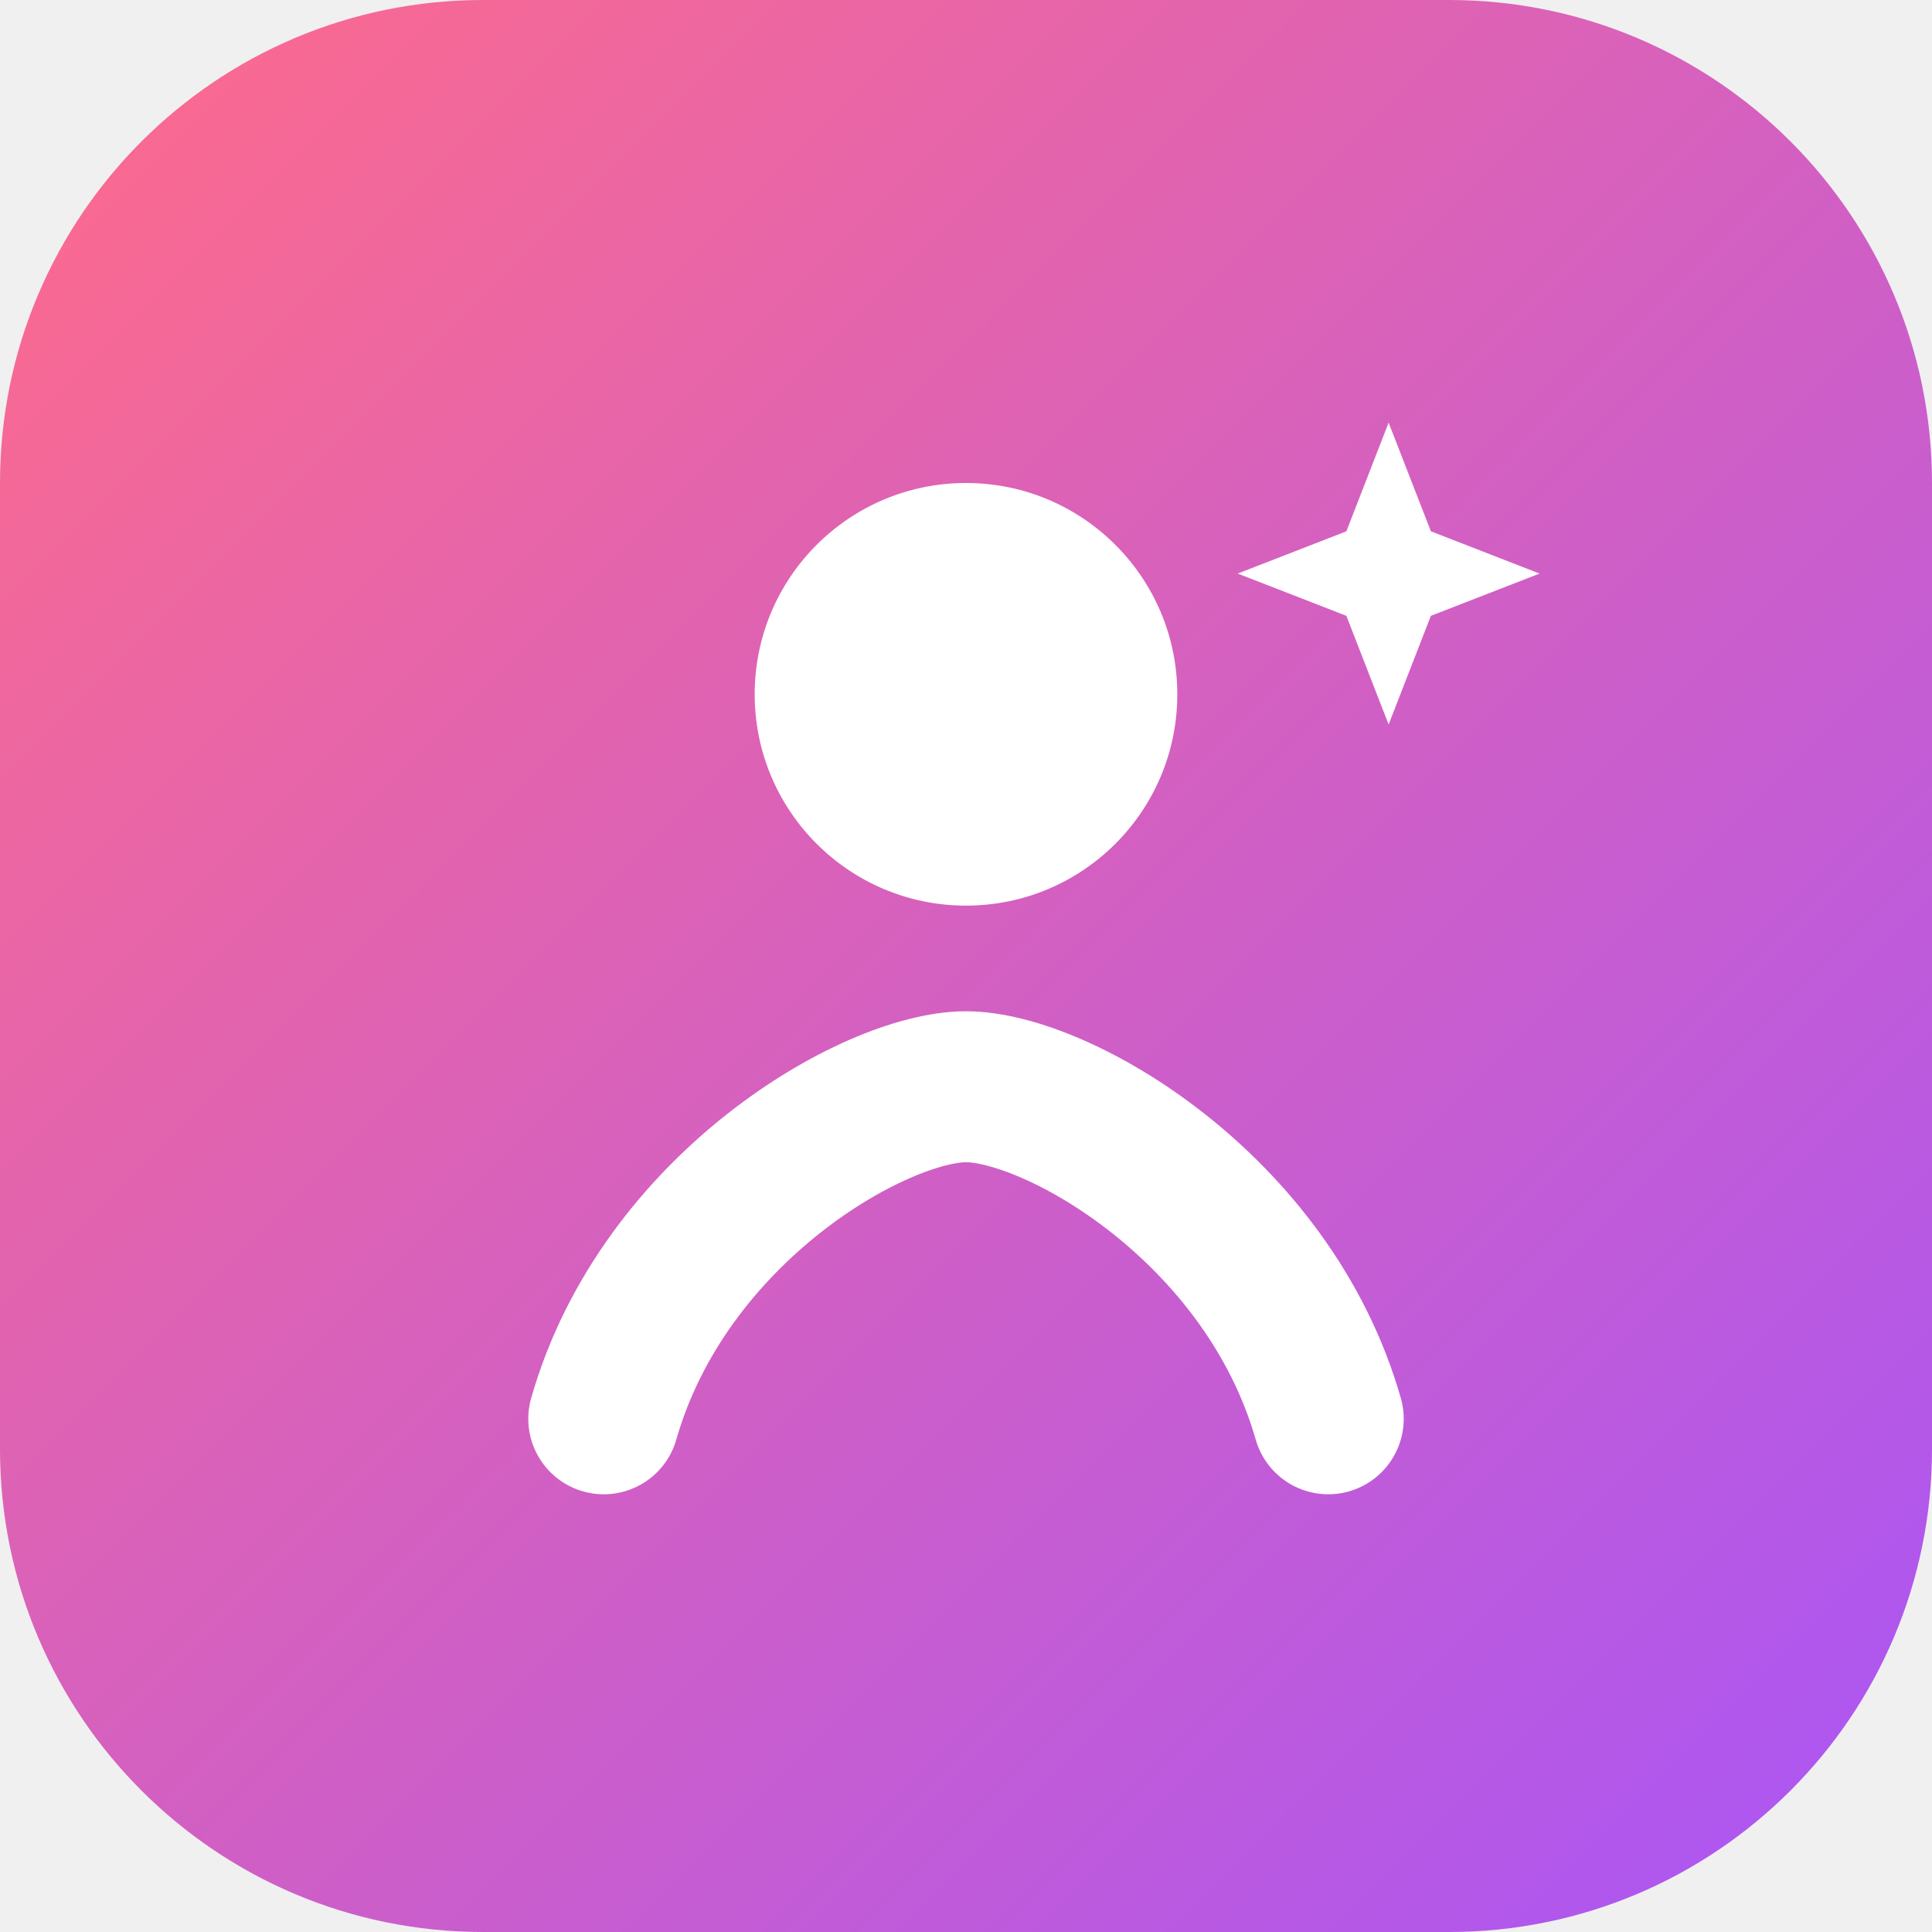
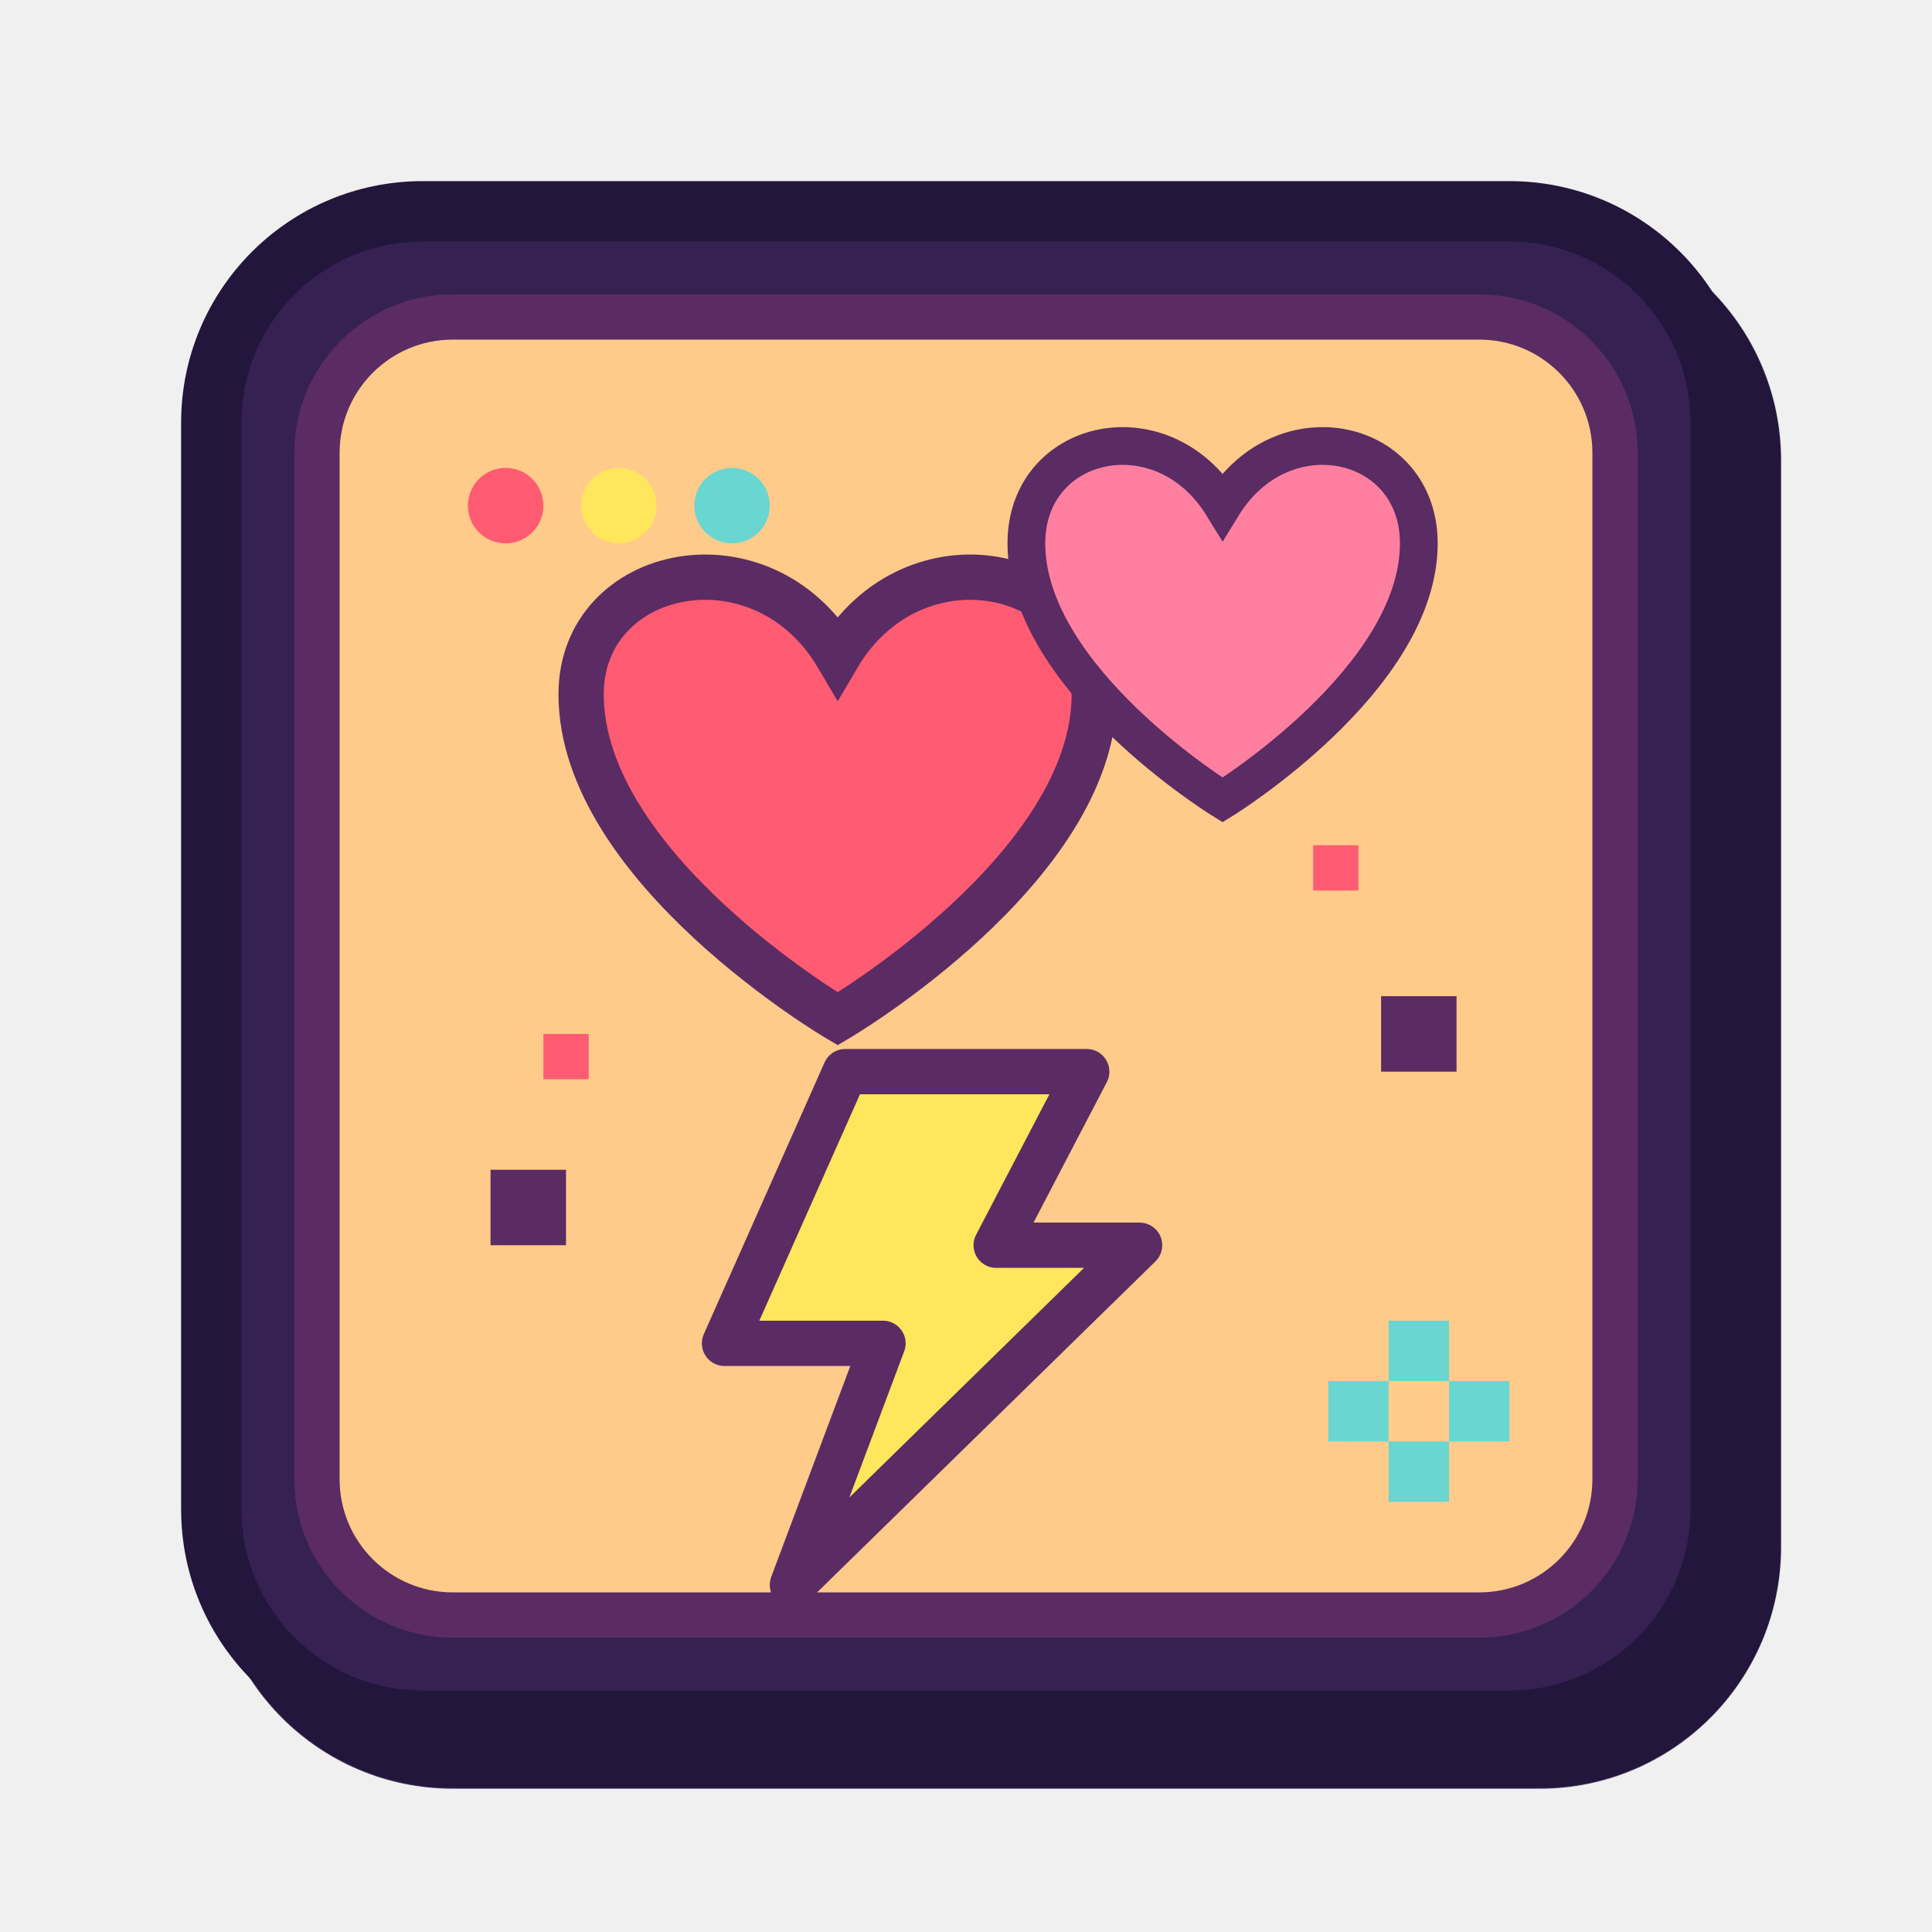
- <svg xmlns="http://www.w3.org/2000/svg" viewBox="0 0 64 64">
+ <svg xmlns="http://www.w3.org/2000/svg" viewBox="0 0 256 256" width="256" height="256">
  <defs>
-     <linearGradient id="bg" x1="0" y1="0" x2="1" y2="1">
-       <stop offset="0%" stop-color="#FF6B8A" />
-       <stop offset="100%" stop-color="#A855F7" />
-     </linearGradient>
+     <filter id="shadow">
+       <feDropShadow dx="4" dy="5" stdDeviation="0" flood-color="#24153d" />
+     </filter>
  </defs>
-   <rect width="64" height="64" rx="16" fill="url(#bg)" />
-   <circle cx="32" cy="23" r="7" fill="white" />
-   <path d="M20 47c2-7 9-11 12-11s10 4 12 11" fill="none" stroke="white" stroke-width="5" stroke-linecap="round" />
-   <path d="M46 14l1.4 3.6L51 19l-3.6 1.4L46 24l-1.4-3.6L41 19l3.6-1.4z" fill="white" />
+   <rect x="28" y="28" width="200" height="200" rx="28" fill="#352052" stroke="#24153d" stroke-width="8" filter="url(#shadow)" />
+   <rect x="42" y="42" width="172" height="172" rx="18" fill="#ffcb8a" stroke="#5b2b63" stroke-width="6" />
+   <path d="M77 92            C77 75 101 70 111 87            C121 70 145 75 145 92            C145 115 111 135 111 135            C111 135 77 115 77 92Z" fill="#ff5b72" stroke="#5b2b63" stroke-width="6" />
+   <path d="M136 72            C136 58 154 54 162 67            C170 54 188 58 188 72            C188 90 162 106 162 106            C162 106 136 90 136 72Z" fill="#ff7fa0" stroke="#5b2b63" stroke-width="5" />
+   <path d="M112 142            L144 142            L132 165            L151 165            L105 210            L117 178            L96 178Z" fill="#ffe65c" stroke="#5b2b63" stroke-width="6" stroke-linejoin="round" />
+   <rect x="65" y="155" width="10" height="10" fill="#5b2b63" />
+   <rect x="183" y="132" width="10" height="10" fill="#5b2b63" />
+   <rect x="72" y="137" width="6" height="6" fill="#ff5b72" />
+   <rect x="174" y="112" width="6" height="6" fill="#ff5b72" />
+   <circle cx="67" cy="67" r="5" fill="#ff5b72" />
+   <circle cx="82" cy="67" r="5" fill="#ffe65c" />
+   <circle cx="97" cy="67" r="5" fill="#69d6d1" />
+   <path d="M184 175h8v8h-8zM176 183h8v8h-8zM184 191h8v8h-8zM192 183h8v8h-8z" fill="#69d6d1" />
</svg>
